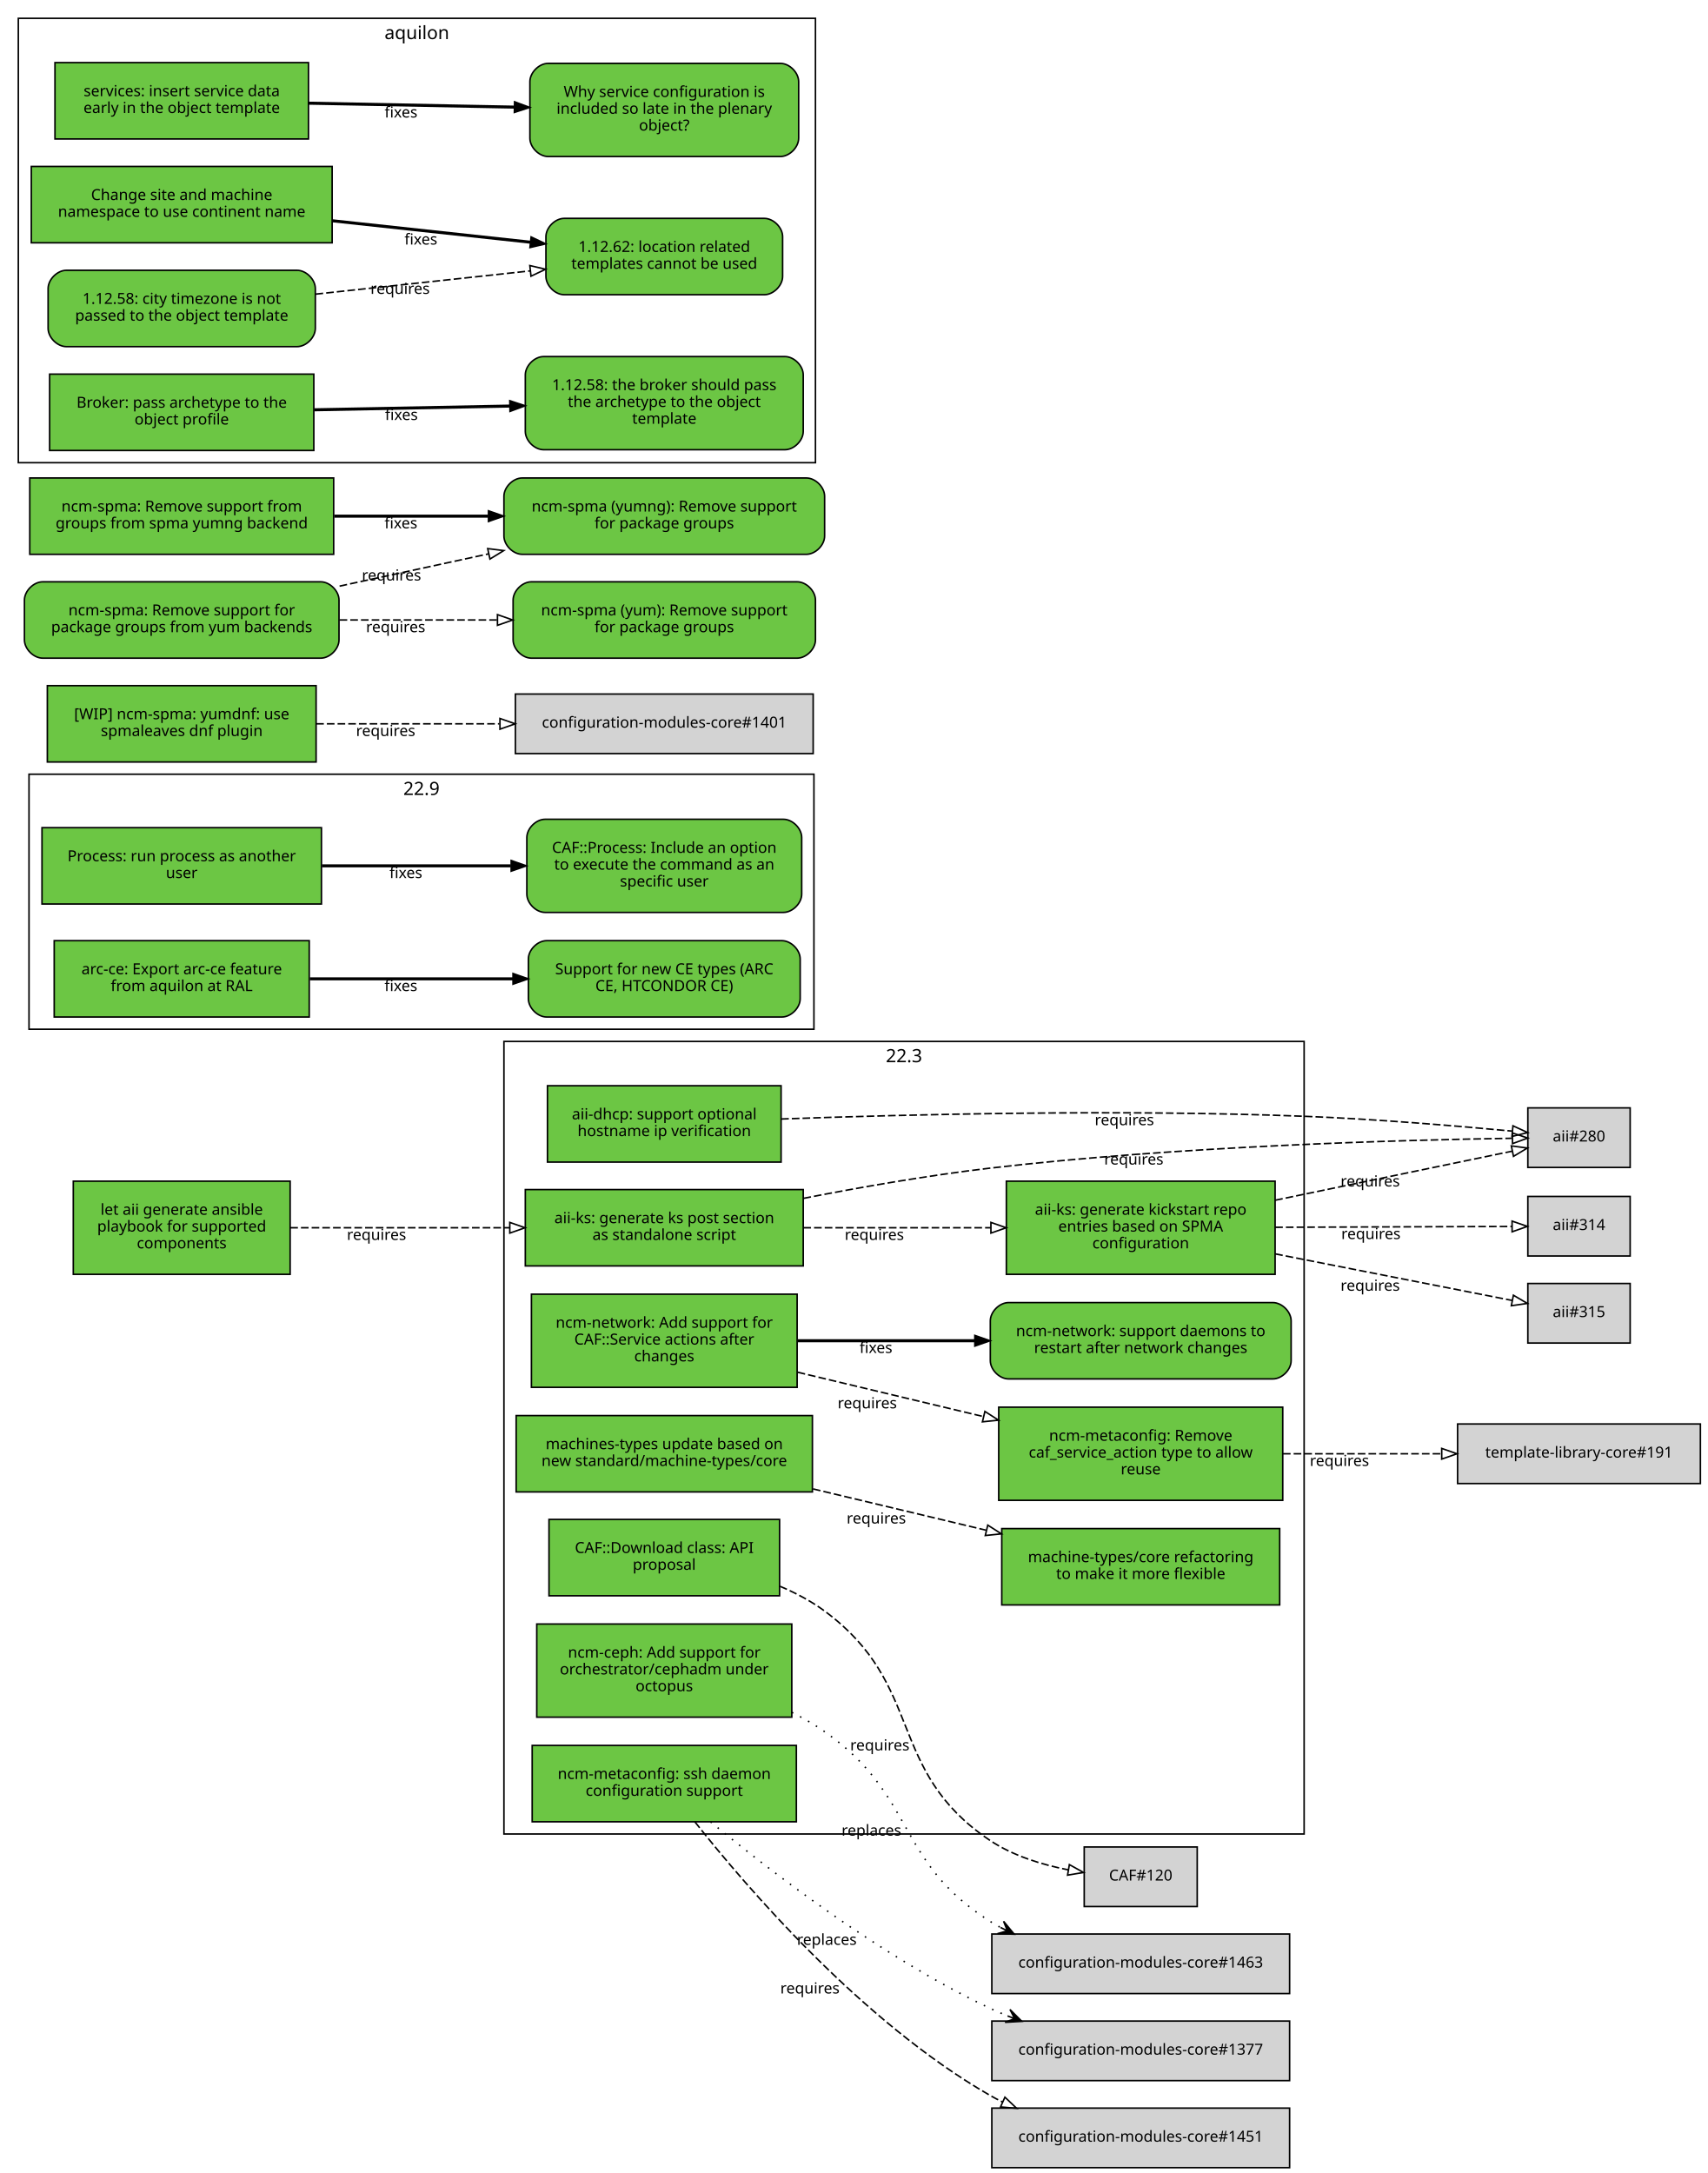
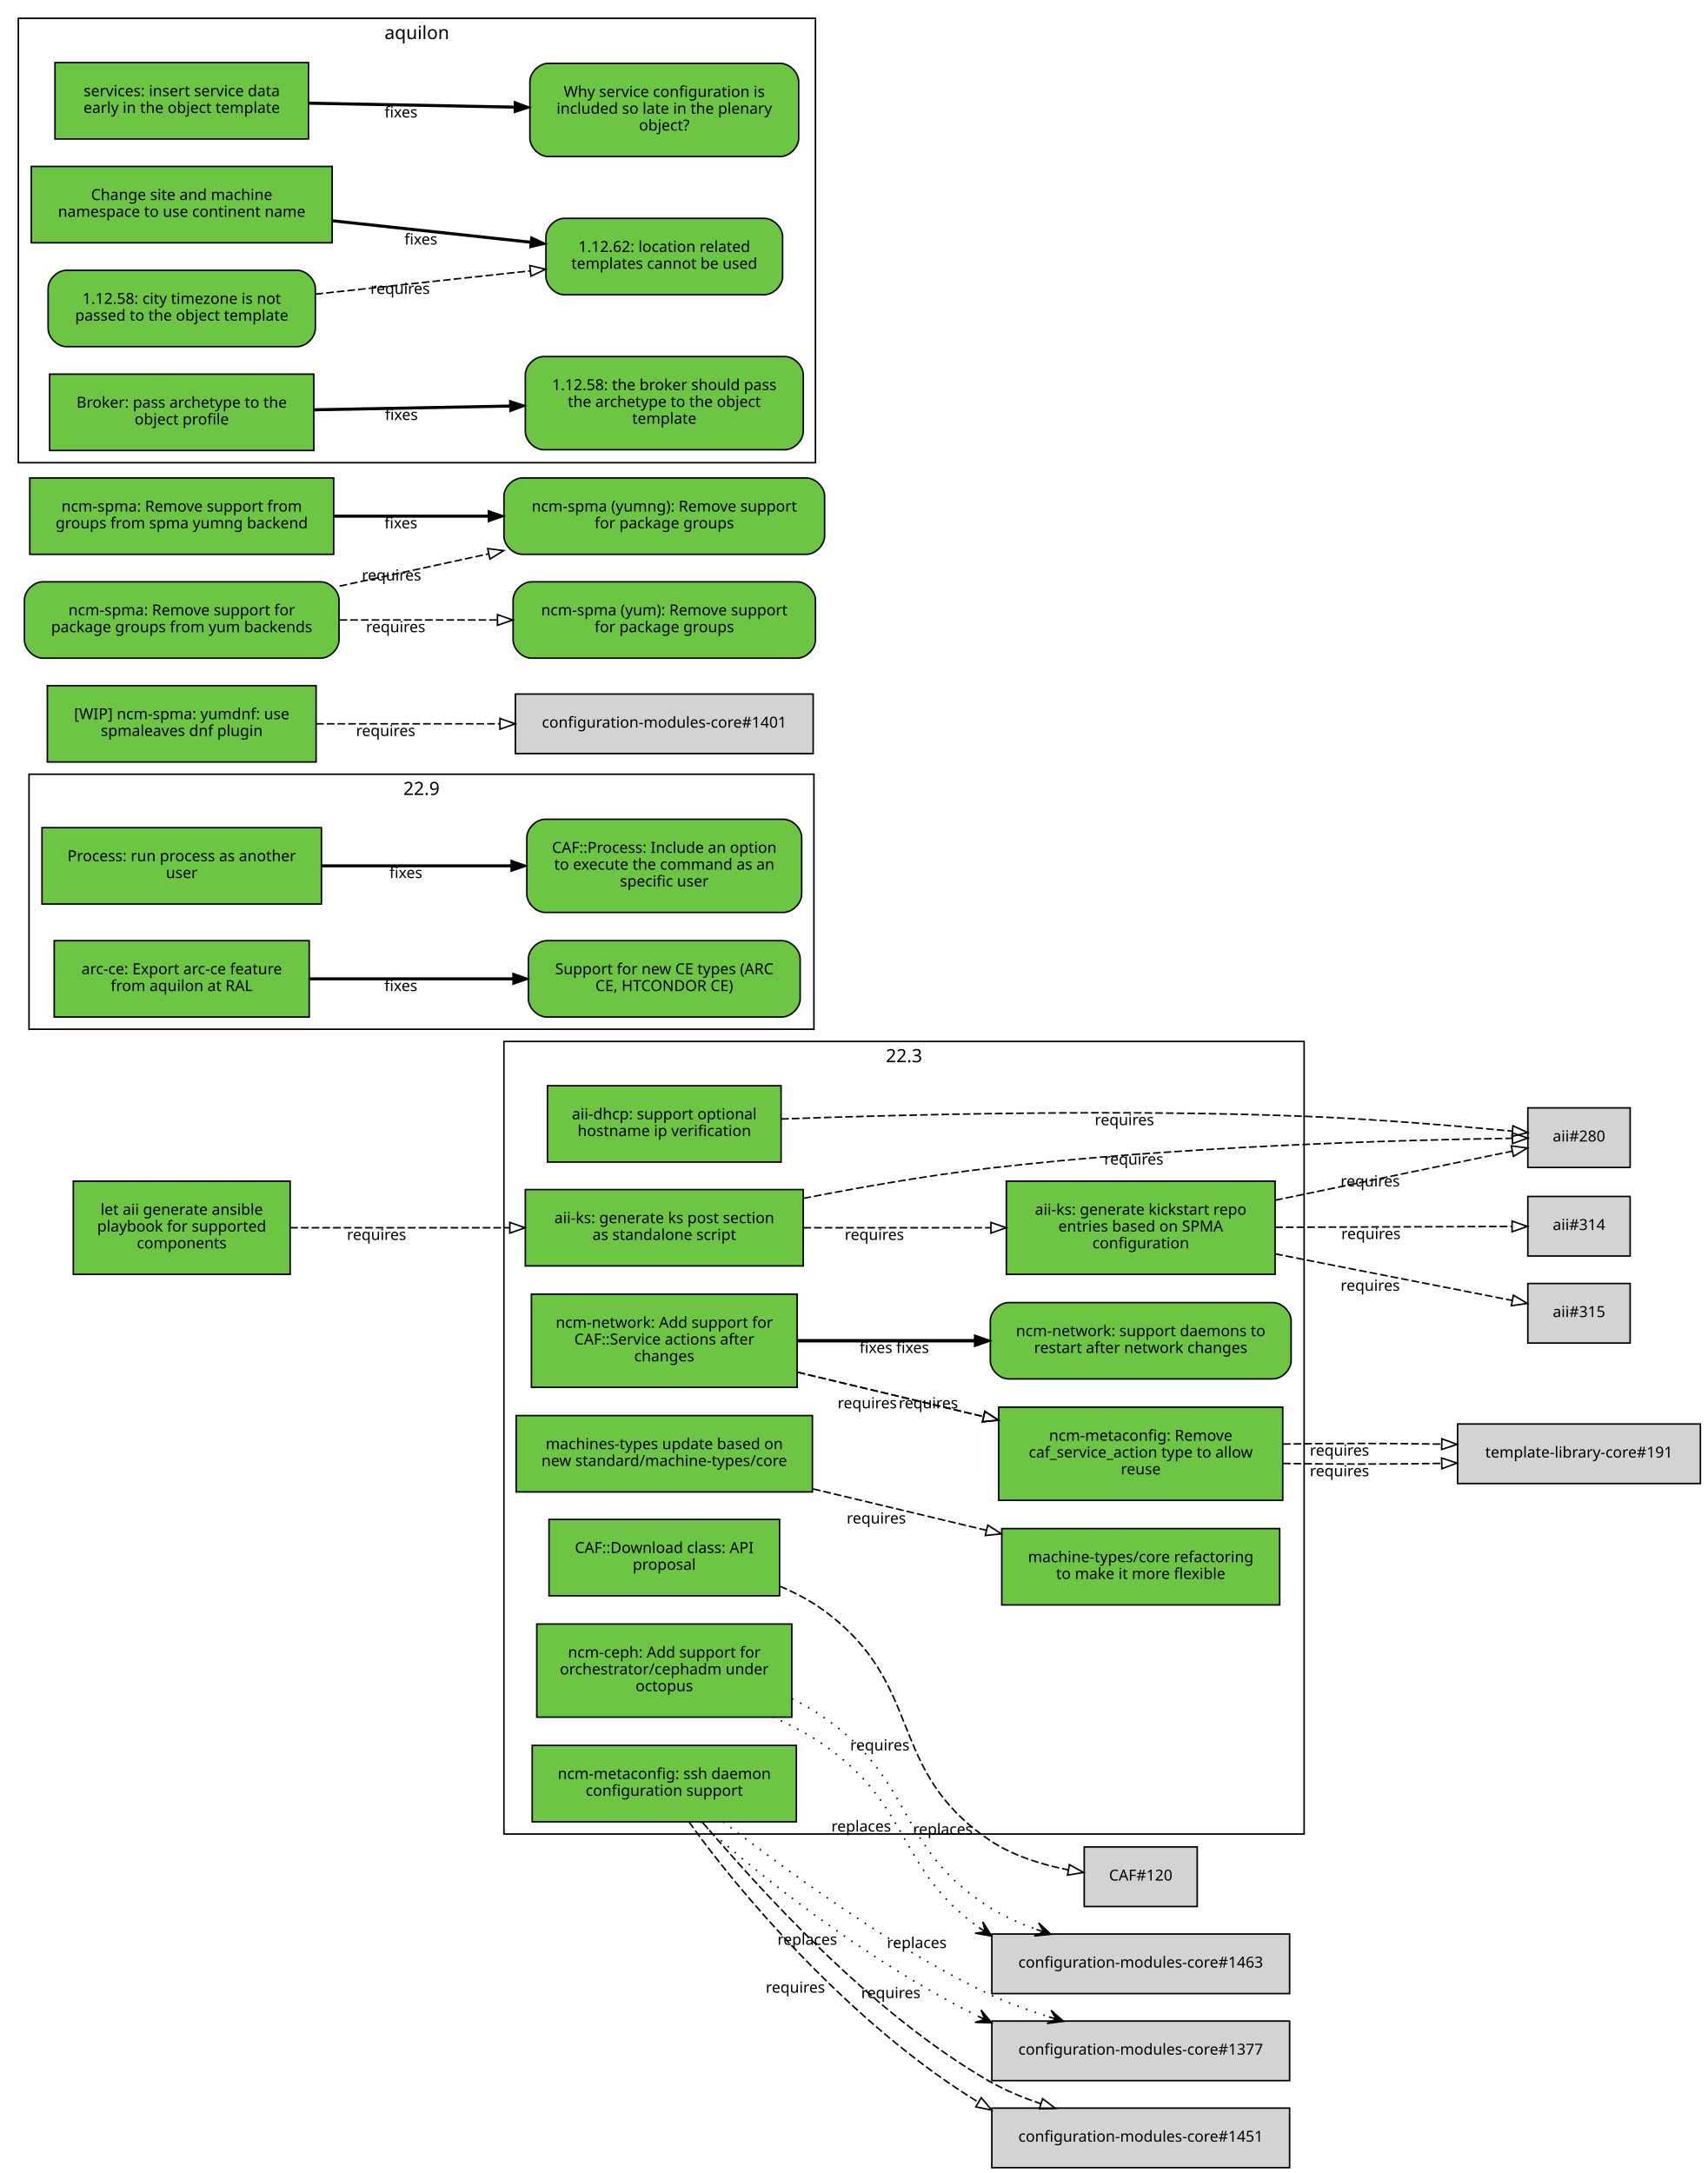
<svg xmlns="http://www.w3.org/2000/svg" xmlns:xlink="http://www.w3.org/1999/xlink" width="1118pt" height="1423pt" viewBox="0.00 0.00 1118.00 1423.00">
  <g id="graph0" class="graph" transform="scale(1 1) rotate(0) translate(4 1419)">
    <polygon fill="white" stroke="white" points="-4,5 -4,-1419 1115,-1419 1115,5 -4,5" />
    <g id="clust4" class="cluster">
      <polygon fill="none" stroke="black" points="8,-1116 8,-1407 530,-1407 530,-1116 8,-1116" />
      <text text-anchor="middle" x="269" y="-1393.4" font-family="Sans" font-size="12.00">aquilon</text>
    </g>
    <g id="clust2" class="cluster">
      <polygon fill="none" stroke="black" points="15,-745 15,-912 529,-912 529,-745 15,-745" />
      <text text-anchor="middle" x="272" y="-898.4" font-family="Sans" font-size="12.00">22.9</text>
    </g>
    <g id="clust1" class="cluster">
      <polygon fill="none" stroke="black" points="326,-218 326,-737 850,-737 850,-218 326,-218" />
      <text text-anchor="middle" x="588" y="-723.4" font-family="Sans" font-size="12.00">22.3</text>
    </g>
    <g id="node1" class="node">
      <g id="a_node1">
        <a xlink:href="https://github.com/quattor/aii/pull/328" xlink:title="aii#328 (pull-request)" target="_parent">
          <polygon fill="#6cc644" stroke="black" points="522,-640 340,-640 340,-590 522,-590 522,-640" />
          <text text-anchor="middle" x="431" y="-618" font-family="Sans" font-size="10.00">aii-ks: generate ks post section</text>
          <text text-anchor="middle" x="431" y="-607" font-family="Sans" font-size="10.00">as standalone script</text>
        </a>
      </g>
    </g>
    <g id="node2" class="node">
      <polygon fill="lightgrey" stroke="black" points="1063.5,-693.5 996.5,-693.5 996.5,-654.5 1063.5,-654.5 1063.5,-693.5" />
      <text text-anchor="middle" x="1030" y="-671.5" font-family="Sans" font-size="10.00">aii#280</text>
    </g>
    <g id="edge1" class="edge">
      <path fill="none" stroke="black" stroke-dasharray="5,2" d="M522.133,-634.255C559.652,-641.572 603.766,-649.274 644,-654 767.61,-668.518 914.782,-672.497 986.065,-673.588" />
      <polygon fill="none" stroke="black" points="986.382,-677.093 996.43,-673.734 986.48,-670.094 986.382,-677.093" />
      <text text-anchor="middle" x="738.473" y="-656.396" font-family="Sans" font-size="10.00">requires</text>
    </g>
    <g id="node3" class="node">
      <g id="a_node3">
        <a xlink:href="https://github.com/quattor/aii/pull/316" xlink:title="aii#316 (pull-request)" target="_parent">
          <polygon fill="#6cc644" stroke="black" points="831,-645.5 655,-645.5 655,-584.5 831,-584.5 831,-645.5" />
          <text text-anchor="middle" x="743" y="-623.5" font-family="Sans" font-size="10.00">aii-ks: generate kickstart repo</text>
          <text text-anchor="middle" x="743" y="-612.5" font-family="Sans" font-size="10.00">entries based on SPMA</text>
          <text text-anchor="middle" x="743" y="-601.5" font-family="Sans" font-size="10.00">configuration</text>
        </a>
      </g>
    </g>
    <g id="edge2" class="edge">
      <path fill="none" stroke="black" stroke-dasharray="5,2" d="M522.081,-615C560.563,-615 605.56,-615 644.792,-615" />
      <polygon fill="none" stroke="black" points="644.899,-618.5 654.899,-615 644.899,-611.5 644.899,-618.5" />
      <text text-anchor="middle" x="568.561" y="-607" font-family="Sans" font-size="10.00">requires</text>
    </g>
    <g id="edge3" class="edge">
      <path fill="none" stroke="black" stroke-dasharray="5,2" d="M831.058,-633.023C882.518,-643.676 945.406,-656.695 986.29,-665.158" />
      <polygon fill="none" stroke="black" points="985.688,-668.608 996.19,-667.208 987.107,-661.753 985.688,-668.608" />
      <text text-anchor="middle" x="893.279" y="-642.044" font-family="Sans" font-size="10.00">requires</text>
    </g>
    <g id="node4" class="node">
      <polygon fill="lightgrey" stroke="black" points="1063.5,-635.5 996.5,-635.5 996.5,-596.5 1063.5,-596.5 1063.5,-635.5" />
      <text text-anchor="middle" x="1030" y="-613.5" font-family="Sans" font-size="10.00">aii#314</text>
    </g>
    <g id="edge4" class="edge">
      <path fill="none" stroke="black" stroke-dasharray="5,2" d="M831.058,-615.305C882.409,-615.486 945.14,-615.706 986.03,-615.849" />
      <polygon fill="none" stroke="black" points="986.177,-619.35 996.19,-615.885 986.202,-612.35 986.177,-619.35" />
      <text text-anchor="middle" x="893.741" y="-607.596" font-family="Sans" font-size="10.00">requires</text>
    </g>
    <g id="node5" class="node">
      <polygon fill="lightgrey" stroke="black" points="1063.5,-578.5 996.5,-578.5 996.5,-539.5 1063.5,-539.5 1063.5,-578.5" />
      <text text-anchor="middle" x="1030" y="-556.5" font-family="Sans" font-size="10.00">aii#315</text>
    </g>
    <g id="edge5" class="edge">
      <path fill="none" stroke="black" stroke-dasharray="5,2" d="M831.058,-597.894C882.518,-587.782 945.406,-575.425 986.29,-567.392" />
      <polygon fill="none" stroke="black" points="987.052,-570.809 996.19,-565.447 985.702,-563.941 987.052,-570.809" />
      <text text-anchor="middle" x="893.279" y="-573.738" font-family="Sans" font-size="10.00">requires</text>
    </g>
    <g id="node6" class="node">
      <g id="a_node6">
        <a xlink:href="https://github.com/quattor/aii/pull/299" xlink:title="aii#299 (pull-request)" target="_parent">
          <polygon fill="#6cc644" stroke="black" points="507.5,-708 354.5,-708 354.5,-658 507.5,-658 507.5,-708" />
          <text text-anchor="middle" x="431" y="-686" font-family="Sans" font-size="10.00">aii-dhcp: support optional</text>
          <text text-anchor="middle" x="431" y="-675" font-family="Sans" font-size="10.00">hostname ip verification</text>
        </a>
      </g>
    </g>
    <g id="edge6" class="edge">
      <path fill="none" stroke="black" stroke-dasharray="5,2" d="M507.544,-686.217C591.286,-689.245 730.343,-692.672 850,-688 896.634,-686.179 949.947,-681.699 986.175,-678.294" />
      <polygon fill="none" stroke="black" points="986.759,-681.754 996.382,-677.32 986.094,-674.786 986.759,-681.754" />
      <text text-anchor="middle" x="732.307" y="-682.165" font-family="Sans" font-size="10.00">requires</text>
    </g>
    <g id="node7" class="node">
      <g id="a_node7">
        <a xlink:href="https://github.com/quattor/aii/pull/331" xlink:title="aii#331 (pull-request)" target="_parent">
          <polygon fill="#6cc644" stroke="black" points="186,-645.5 44,-645.5 44,-584.5 186,-584.5 186,-645.5" />
          <text text-anchor="middle" x="115" y="-623.5" font-family="Sans" font-size="10.00">let aii generate ansible</text>
          <text text-anchor="middle" x="115" y="-612.5" font-family="Sans" font-size="10.00">playbook for supported</text>
          <text text-anchor="middle" x="115" y="-601.5" font-family="Sans" font-size="10.00">components</text>
        </a>
      </g>
    </g>
    <g id="edge7" class="edge">
      <path fill="none" stroke="black" stroke-dasharray="5,2" d="M186.077,-615C228.343,-615 282.883,-615 329.668,-615" />
      <polygon fill="none" stroke="black" points="329.834,-618.5 339.834,-615 329.834,-611.5 329.834,-618.5" />
      <text text-anchor="middle" x="242.574" y="-607" font-family="Sans" font-size="10.00">requires</text>
    </g>
    <g id="node8" class="node">
      <g id="a_node8">
        <a xlink:href="https://github.com/quattor/CAF/pull/257" xlink:title="CAF#257 (pull-request)" target="_parent">
          <polygon fill="#6cc644" stroke="black" points="206.5,-877 23.5,-877 23.5,-827 206.5,-827 206.5,-877" />
          <text text-anchor="middle" x="115" y="-855" font-family="Sans" font-size="10.00">Process: run process as another</text>
          <text text-anchor="middle" x="115" y="-844" font-family="Sans" font-size="10.00">user</text>
        </a>
      </g>
    </g>
    <g id="node9" class="node">
      <g id="a_node9">
        <a xlink:href="https://github.com/quattor/CAF/issues/253" xlink:title="CAF#253 (issue)" target="_parent">
          <path fill="#6cc644" stroke="black" d="M509,-882.5C509,-882.5 353,-882.5 353,-882.5 347,-882.5 341,-876.5 341,-870.5 341,-870.5 341,-833.5 341,-833.5 341,-827.5 347,-821.5 353,-821.5 353,-821.5 509,-821.5 509,-821.5 515,-821.5 521,-827.5 521,-833.5 521,-833.5 521,-870.5 521,-870.5 521,-876.5 515,-882.5 509,-882.5" />
          <text text-anchor="middle" x="431" y="-860.5" font-family="Sans" font-size="10.00">CAF::Process: Include an option</text>
          <text text-anchor="middle" x="431" y="-849.5" font-family="Sans" font-size="10.00">to execute the command as an</text>
          <text text-anchor="middle" x="431" y="-838.5" font-family="Sans" font-size="10.00">specific user</text>
        </a>
      </g>
    </g>
    <g id="edge8" class="edge">
      <path fill="none" stroke="black" stroke-width="2" d="M206.822,-852C245.561,-852 290.88,-852 330.522,-852" />
      <polygon fill="black" stroke="black" points="330.737,-855.5 340.737,-852 330.737,-848.5 330.737,-855.5" />
      <text text-anchor="middle" x="261.782" y="-844" font-family="Sans" font-size="10.00">fixes</text>
    </g>
    <g id="node10" class="node">
      <g id="a_node10">
        <a xlink:href="https://github.com/quattor/CAF/pull/110" xlink:title="CAF#110 (pull-request)" target="_parent">
          <polygon fill="#6cc644" stroke="black" points="506.5,-424 355.5,-424 355.5,-374 506.5,-374 506.5,-424" />
          <text text-anchor="middle" x="431" y="-402" font-family="Sans" font-size="10.00">CAF::Download class: API</text>
          <text text-anchor="middle" x="431" y="-391" font-family="Sans" font-size="10.00">proposal</text>
        </a>
      </g>
    </g>
    <g id="node11" class="node">
      <polygon fill="lightgrey" stroke="black" points="780,-209.5 706,-209.5 706,-170.5 780,-170.5 780,-209.5" />
      <text text-anchor="middle" x="743" y="-187.5" font-family="Sans" font-size="10.00">CAF#120</text>
    </g>
    <g id="edge9" class="edge">
      <path fill="none" stroke="black" stroke-dasharray="5,2" d="M506.719,-380.235C517.084,-375.852 527.186,-370.504 536,-364 602.102,-315.225 575.898,-259.941 644,-214 659.174,-203.764 678.288,-197.885 695.597,-194.513" />
      <polygon fill="none" stroke="black" points="696.275,-197.948 705.537,-192.802 695.088,-191.049 696.275,-197.948" />
      <text text-anchor="middle" x="572.151" y="-272.731" font-family="Sans" font-size="10.00">requires</text>
    </g>
    <g id="node12" class="node">
      <g id="a_node12">
        <a xlink:href="https://github.com/quattor/configuration-modules-core/pull/1490" xlink:title="configuration-modules-core#1490 (pull-request)" target="_parent">
          <polygon fill="#6cc644" stroke="black" points="514.5,-355.5 347.5,-355.5 347.5,-294.5 514.5,-294.5 514.5,-355.5" />
          <text text-anchor="middle" x="431" y="-333.5" font-family="Sans" font-size="10.00">ncm-ceph: Add support for</text>
          <text text-anchor="middle" x="431" y="-322.5" font-family="Sans" font-size="10.00">orchestrator/cephadm under</text>
          <text text-anchor="middle" x="431" y="-311.5" font-family="Sans" font-size="10.00">octopus</text>
        </a>
      </g>
    </g>
    <g id="node13" class="node">
      <polygon fill="lightgrey" stroke="black" points="840.5,-152.5 645.5,-152.5 645.5,-113.5 840.5,-113.5 840.5,-152.5" />
      <text text-anchor="middle" x="743" y="-130.5" font-family="Sans" font-size="10.00">configuration-modules-core#1463</text>
    </g>
    <g id="edge10" class="edge">
-       <path fill="none" stroke="black" stroke-dasharray="1,5" d="M514.567,-297.644C522.072,-293.866 529.344,-289.659 536,-285 595.873,-243.09 582.324,-200.209 644,-161 646.301,-159.537 648.679,-158.15 651.118,-156.833" />
-       <polygon fill="black" stroke="black" points="660.181,-152.368 653.199,-160.824 655.696,-154.577 651.21,-156.787 651.21,-156.787 651.21,-156.787 655.696,-154.577 649.222,-152.75 660.181,-152.368 660.181,-152.368" />
-       <text text-anchor="middle" x="566.663" y="-216.923" font-family="Sans" font-size="10.00">replaces</text>
+       <path fill="none" stroke="black" stroke-dasharray="1,5" d="M501.815,-294.737C513.743,-289.433 525.619,-283.266 536,-276 593.066,-236.054 583.433,-195.227 636.979,-156.805" />
+       <polygon fill="black" stroke="black" points="645.353,-151.154 639.581,-160.478 641.208,-153.951 637.063,-156.748 637.063,-156.748 637.063,-156.748 641.208,-153.951 634.546,-153.018 645.353,-151.154 645.353,-151.154" />
+       <text text-anchor="middle" x="559.948" y="-219.57" font-family="Sans" font-size="10.00">replaces</text>
+     </g>
+     <g id="edge16" class="edge">
+       <path fill="none" stroke="black" stroke-dasharray="1,5" d="M514.567,-306.604C522.072,-302.866 529.344,-298.659 536,-294 595.873,-252.09 582.324,-209.209 644,-170 653.261,-164.113 663.785,-159.435 674.419,-155.598" />
+       <polygon fill="black" stroke="black" points="684.181,-152.3 676.148,-159.763 679.444,-153.9 674.707,-155.5 674.707,-155.5 674.707,-155.5 679.444,-153.9 673.267,-151.237 684.181,-152.3 684.181,-152.3" />
+       <text text-anchor="middle" x="613.385" y="-217.617" font-family="Sans" font-size="10.00">replaces</text>
    </g>
    <g id="node14" class="node">
      <g id="a_node14">
        <a xlink:href="https://github.com/quattor/configuration-modules-core/pull/1452" xlink:title="configuration-modules-core#1452 (pull-request)" target="_parent">
          <polygon fill="#6cc644" stroke="black" points="517.5,-276 344.5,-276 344.5,-226 517.5,-226 517.5,-276" />
          <text text-anchor="middle" x="431" y="-254" font-family="Sans" font-size="10.00">ncm-metaconfig: ssh daemon</text>
          <text text-anchor="middle" x="431" y="-243" font-family="Sans" font-size="10.00">configuration support</text>
        </a>
      </g>
    </g>
    <g id="node15" class="node">
      <polygon fill="lightgrey" stroke="black" points="840.5,-95.5 645.5,-95.5 645.5,-56.5 840.5,-56.5 840.5,-95.5" />
      <text text-anchor="middle" x="743" y="-73.5" font-family="Sans" font-size="10.00">configuration-modules-core#1377</text>
    </g>
    <g id="edge11" class="edge">
-       <path fill="none" stroke="black" stroke-dasharray="1,5" d="M461.302,-225.961C500.523,-193.6 573.366,-137.451 644,-104 647.778,-102.211 651.694,-100.513 655.689,-98.906" />
-       <polygon fill="black" stroke="black" points="665.129,-95.318 657.38,-103.077 660.455,-97.094 655.781,-98.871 655.781,-98.871 655.781,-98.871 660.455,-97.094 654.182,-94.665 665.129,-95.318 665.129,-95.318" />
-       <text text-anchor="middle" x="537.444" y="-145.408" font-family="Sans" font-size="10.00">replaces</text>
+       <path fill="none" stroke="black" stroke-dasharray="1,5" d="M454.595,-225.931C490.225,-192.854 562.837,-135.421 636.051,-98.892" />
+       <polygon fill="black" stroke="black" points="645.446,-94.323 638.421,-102.743 640.949,-96.51 636.453,-98.696 636.453,-98.696 636.453,-98.696 640.949,-96.51 634.485,-94.65 645.446,-94.323 645.446,-94.323" />
+       <text text-anchor="middle" x="524.667" y="-145.428" font-family="Sans" font-size="10.00">replaces</text>
    </g>
    <g id="node16" class="node">
      <polygon fill="lightgrey" stroke="black" points="840.5,-38.5 645.5,-38.5 645.5,0.5 840.5,0.5 840.5,-38.5" />
      <text text-anchor="middle" x="743" y="-16.5" font-family="Sans" font-size="10.00">configuration-modules-core#1451</text>
    </g>
    <g id="edge12" class="edge">
-       <path fill="none" stroke="black" stroke-dasharray="5,2" d="M451.039,-225.948C485.052,-182.932 560.551,-95.028 644,-47 646.711,-45.44 649.516,-43.961 652.387,-42.561" />
-       <polygon fill="none" stroke="black" points="654.069,-45.642 661.754,-38.349 651.198,-39.258 654.069,-45.642" />
-       <text text-anchor="middle" x="526.394" y="-113.542" font-family="Sans" font-size="10.00">requires</text>
+       <path fill="none" stroke="black" stroke-dasharray="5,2" d="M447.179,-225.903C477.998,-182.481 552.091,-94.064 636.641,-42.402" />
+       <polygon fill="none" stroke="black" points="638.574,-45.325 645.388,-37.213 635.002,-39.305 638.574,-45.325" />
+       <text text-anchor="middle" x="516.862" y="-114.072" font-family="Sans" font-size="10.00">requires</text>
+     </g>
+     <g id="edge17" class="edge">
+       <path fill="none" stroke="black" stroke-dasharray="1,5" d="M469.484,-225.943C510.115,-195.298 578.021,-144.247 644,-113 656.106,-107.267 669.623,-102.476 682.656,-98.338" />
+       <polygon fill="black" stroke="black" points="692.497,-95.297 684.272,-102.549 687.72,-96.773 682.943,-98.25 682.943,-98.25 682.943,-98.25 687.72,-96.773 681.615,-93.95 692.497,-95.297 692.497,-95.297" />
+       <text text-anchor="middle" x="596.34" y="-143.316" font-family="Sans" font-size="10.00">replaces</text>
+     </g>
+     <g id="edge18" class="edge">
+       <path fill="none" stroke="black" stroke-dasharray="5,2" d="M455.89,-225.734C491.877,-184.085 564.314,-101.862 644,-56 654.304,-50.07 665.95,-45.324 677.523,-41.386" />
+       <polygon fill="none" stroke="black" points="678.757,-44.665 687.197,-38.26 676.605,-38.004 678.757,-44.665" />
+       <text text-anchor="middle" x="579.363" y="-110.512" font-family="Sans" font-size="10.00">requires</text>
    </g>
    <g id="node17" class="node">
      <g id="a_node17">
        <a xlink:href="https://github.com/quattor/configuration-modules-core/pull/1336" xlink:title="configuration-modules-core#1336 (pull-request)" target="_parent">
          <polygon fill="#6cc644" stroke="black" points="518,-571.5 344,-571.5 344,-510.5 518,-510.5 518,-571.5" />
          <text text-anchor="middle" x="431" y="-549.5" font-family="Sans" font-size="10.00">ncm-network: Add support for</text>
          <text text-anchor="middle" x="431" y="-538.5" font-family="Sans" font-size="10.00">CAF::Service actions after</text>
          <text text-anchor="middle" x="431" y="-527.5" font-family="Sans" font-size="10.00">changes</text>
        </a>
      </g>
    </g>
    <g id="node18" class="node">
      <g id="a_node18">
        <a xlink:href="https://github.com/quattor/configuration-modules-core/pull/1335" xlink:title="configuration-modules-core#1335 (pull-request)" target="_parent">
          <polygon fill="#6cc644" stroke="black" points="836,-497.5 650,-497.5 650,-436.5 836,-436.5 836,-497.5" />
          <text text-anchor="middle" x="743" y="-475.5" font-family="Sans" font-size="10.00">ncm-metaconfig: Remove</text>
          <text text-anchor="middle" x="743" y="-464.5" font-family="Sans" font-size="10.00">caf_service_action type to allow</text>
          <text text-anchor="middle" x="743" y="-453.5" font-family="Sans" font-size="10.00">reuse</text>
        </a>
      </g>
    </g>
    <g id="edge13" class="edge">
      <path fill="none" stroke="black" stroke-dasharray="5,2" d="M518.352,-520.387C556.091,-511.378 600.633,-500.746 639.992,-491.35" />
      <polygon fill="none" stroke="black" points="640.966,-494.716 649.88,-488.99 639.34,-487.908 640.966,-494.716" />
      <text text-anchor="middle" x="563.923" y="-496.734" font-family="Sans" font-size="10.00">requires</text>
    </g>
    <g id="node19" class="node">
      <g id="a_node19">
        <a xlink:href="https://github.com/quattor/configuration-modules-core/issues/1071" xlink:title="configuration-modules-core#1071 (issue)" target="_parent">
          <path fill="#6cc644" stroke="black" d="M829.5,-566C829.5,-566 656.5,-566 656.5,-566 650.5,-566 644.5,-560 644.5,-554 644.5,-554 644.5,-528 644.5,-528 644.5,-522 650.5,-516 656.5,-516 656.5,-516 829.5,-516 829.5,-516 835.5,-516 841.5,-522 841.5,-528 841.5,-528 841.5,-554 841.5,-554 841.5,-560 835.5,-566 829.5,-566" />
          <text text-anchor="middle" x="743" y="-544" font-family="Sans" font-size="10.00">ncm-network: support daemons to</text>
          <text text-anchor="middle" x="743" y="-533" font-family="Sans" font-size="10.00">restart after network changes</text>
        </a>
      </g>
    </g>
    <g id="edge14" class="edge">
      <path fill="none" stroke="black" stroke-width="2" d="M518.352,-541C554.286,-541 596.389,-541 634.312,-541" />
      <polygon fill="black" stroke="black" points="634.371,-544.5 644.371,-541 634.371,-537.5 634.371,-544.5" />
      <text text-anchor="middle" x="569.612" y="-533" font-family="Sans" font-size="10.00">fixes</text>
    </g>
+     <g id="edge19" class="edge">
+       <path fill="none" stroke="black" stroke-dasharray="5,2" d="M518.352,-520.387C556.091,-511.378 600.633,-500.746 639.992,-491.35" />
+       <polygon fill="none" stroke="black" points="640.966,-494.716 649.88,-488.99 639.34,-487.908 640.966,-494.716" />
+       <text text-anchor="middle" x="603.923" y="-496.734" font-family="Sans" font-size="10.00">requires</text>
+     </g>
+     <g id="edge20" class="edge">
+       <path fill="none" stroke="black" stroke-width="2" d="M518.352,-541C554.286,-541 596.389,-541 634.312,-541" />
+       <polygon fill="black" stroke="black" points="634.371,-544.5 644.371,-541 634.371,-537.5 634.371,-544.5" />
+       <text text-anchor="middle" x="593.612" y="-533" font-family="Sans" font-size="10.00">fixes</text>
+     </g>
    <g id="node20" class="node">
      <polygon fill="lightgrey" stroke="black" points="1109.5,-486.5 950.5,-486.5 950.5,-447.5 1109.5,-447.5 1109.5,-486.5" />
      <text text-anchor="middle" x="1030" y="-464.5" font-family="Sans" font-size="10.00">template-library-core#191</text>
    </g>
    <g id="edge15" class="edge">
-       <path fill="none" stroke="black" stroke-dasharray="5,2" d="M836.138,-467C869.447,-467 906.968,-467 940.003,-467" />
-       <polygon fill="none" stroke="black" points="940.101,-470.5 950.101,-467 940.101,-463.5 940.101,-470.5" />
-       <text text-anchor="middle" x="873.142" y="-459" font-family="Sans" font-size="10.00">requires</text>
+       <path fill="none" stroke="black" stroke-dasharray="5,2" d="M836.138,-460.64C869.447,-460.103 906.968,-460.121 940.003,-460.692" />
+       <polygon fill="none" stroke="black" points="940.035,-464.193 950.101,-460.887 940.17,-457.194 940.035,-464.193" />
+       <text text-anchor="middle" x="873.142" y="-452.257" font-family="Sans" font-size="10.00">requires</text>
+     </g>
+     <g id="edge21" class="edge">
+       <path fill="none" stroke="black" stroke-dasharray="5,2" d="M836.138,-473.36C869.447,-473.897 906.968,-473.879 940.003,-473.308" />
+       <polygon fill="none" stroke="black" points="940.17,-476.806 950.101,-473.113 940.035,-469.807 940.17,-476.806" />
+       <text text-anchor="middle" x="873.142" y="-465.743" font-family="Sans" font-size="10.00">requires</text>
    </g>
    <g id="node21" class="node">
      <g id="a_node21">
        <a xlink:href="https://github.com/quattor/configuration-modules-core/pull/1507" xlink:title="configuration-modules-core#1507 (pull-request)" target="_parent">
          <polygon fill="#6cc644" stroke="black" points="203,-970 27,-970 27,-920 203,-920 203,-970" />
          <text text-anchor="middle" x="115" y="-948" font-family="Sans" font-size="10.00">[WIP] ncm-spma: yumdnf: use</text>
          <text text-anchor="middle" x="115" y="-937" font-family="Sans" font-size="10.00">spmaleaves dnf plugin</text>
        </a>
      </g>
    </g>
    <g id="node22" class="node">
      <polygon fill="lightgrey" stroke="black" points="528.5,-964.5 333.5,-964.5 333.5,-925.5 528.5,-925.5 528.5,-964.5" />
      <text text-anchor="middle" x="431" y="-942.5" font-family="Sans" font-size="10.00">configuration-modules-core#1401</text>
    </g>
-     <g id="edge16" class="edge">
+     <g id="edge22" class="edge">
      <path fill="none" stroke="black" stroke-dasharray="5,2" d="M203.05,-945C240.203,-945 283.927,-945 323.027,-945" />
      <polygon fill="none" stroke="black" points="323.391,-948.5 333.391,-945 323.391,-941.5 323.391,-948.5" />
      <text text-anchor="middle" x="248.549" y="-937" font-family="Sans" font-size="10.00">requires</text>
    </g>
    <g id="node23" class="node">
      <g id="a_node23">
        <a xlink:href="https://github.com/quattor/configuration-modules-core/pull/1148" xlink:title="configuration-modules-core#1148 (pull-request)" target="_parent">
          <polygon fill="#6cc644" stroke="black" points="214.5,-1106 15.5,-1106 15.5,-1056 214.5,-1056 214.5,-1106" />
          <text text-anchor="middle" x="115" y="-1084" font-family="Sans" font-size="10.00">ncm-spma: Remove support from</text>
          <text text-anchor="middle" x="115" y="-1073" font-family="Sans" font-size="10.00">groups from spma yumng backend</text>
        </a>
      </g>
    </g>
    <g id="node24" class="node">
      <g id="a_node24">
        <a xlink:href="https://github.com/quattor/configuration-modules-core/issues/952" xlink:title="configuration-modules-core#952 (issue)" target="_parent">
          <path fill="#6cc644" stroke="black" d="M524,-1106C524,-1106 338,-1106 338,-1106 332,-1106 326,-1100 326,-1094 326,-1094 326,-1068 326,-1068 326,-1062 332,-1056 338,-1056 338,-1056 524,-1056 524,-1056 530,-1056 536,-1062 536,-1068 536,-1068 536,-1094 536,-1094 536,-1100 530,-1106 524,-1106" />
          <text text-anchor="middle" x="431" y="-1084" font-family="Sans" font-size="10.00">ncm-spma (yumng): Remove support</text>
          <text text-anchor="middle" x="431" y="-1073" font-family="Sans" font-size="10.00">for package groups</text>
        </a>
      </g>
    </g>
-     <g id="edge17" class="edge">
+     <g id="edge23" class="edge">
      <path fill="none" stroke="black" stroke-width="2" d="M214.921,-1081C246.933,-1081 282.695,-1081 315.726,-1081" />
      <polygon fill="black" stroke="black" points="315.883,-1084.5 325.883,-1081 315.882,-1077.5 315.883,-1084.5" />
      <text text-anchor="middle" x="258.546" y="-1073" font-family="Sans" font-size="10.00">fixes</text>
    </g>
    <g id="node25" class="node">
      <g id="a_node25">
        <a xlink:href="https://github.com/quattor/configuration-modules-core/issues/950" xlink:title="configuration-modules-core#950 (issue)" target="_parent">
          <path fill="#6cc644" stroke="black" d="M206,-1038C206,-1038 24,-1038 24,-1038 18,-1038 12,-1032 12,-1026 12,-1026 12,-1000 12,-1000 12,-994 18,-988 24,-988 24,-988 206,-988 206,-988 212,-988 218,-994 218,-1000 218,-1000 218,-1026 218,-1026 218,-1032 212,-1038 206,-1038" />
          <text text-anchor="middle" x="115" y="-1016" font-family="Sans" font-size="10.00">ncm-spma: Remove support for</text>
          <text text-anchor="middle" x="115" y="-1005" font-family="Sans" font-size="10.00">package groups from yum backends</text>
        </a>
      </g>
    </g>
    <g id="node26" class="node">
      <g id="a_node26">
        <a xlink:href="https://github.com/quattor/configuration-modules-core/issues/951" xlink:title="configuration-modules-core#951 (issue)" target="_parent">
          <path fill="#6cc644" stroke="black" d="M518,-1038C518,-1038 344,-1038 344,-1038 338,-1038 332,-1032 332,-1026 332,-1026 332,-1000 332,-1000 332,-994 338,-988 344,-988 344,-988 518,-988 518,-988 524,-988 530,-994 530,-1000 530,-1000 530,-1026 530,-1026 530,-1032 524,-1038 518,-1038" />
          <text text-anchor="middle" x="431" y="-1016" font-family="Sans" font-size="10.00">ncm-spma (yum): Remove support</text>
          <text text-anchor="middle" x="431" y="-1005" font-family="Sans" font-size="10.00">for package groups</text>
        </a>
      </g>
    </g>
-     <g id="edge18" class="edge">
+     <g id="edge24" class="edge">
      <path fill="none" stroke="black" stroke-dasharray="5,2" d="M218.381,-1013C251.386,-1013 288.071,-1013 321.502,-1013" />
      <polygon fill="none" stroke="black" points="321.765,-1016.5 331.765,-1013 321.765,-1009.5 321.765,-1016.5" />
      <text text-anchor="middle" x="255.107" y="-1005" font-family="Sans" font-size="10.00">requires</text>
    </g>
-     <g id="edge19" class="edge">
+     <g id="edge25" class="edge">
      <path fill="none" stroke="black" stroke-dasharray="5,2" d="M218.381,-1035.17C249.602,-1041.93 284.116,-1049.41 316.053,-1056.32" />
      <polygon fill="none" stroke="black" points="315.361,-1059.75 325.876,-1058.45 316.843,-1052.91 315.361,-1059.75" />
      <text text-anchor="middle" x="252.372" y="-1038.86" font-family="Sans" font-size="10.00">requires</text>
    </g>
    <g id="node27" class="node">
      <g id="a_node27">
        <a xlink:href="https://github.com/quattor/template-library-grid/pull/241" xlink:title="template-library-grid#241 (pull-request)" target="_parent">
          <polygon fill="#6cc644" stroke="black" points="528,-492 334,-492 334,-442 528,-442 528,-492" />
          <text text-anchor="middle" x="431" y="-470" font-family="Sans" font-size="10.00">machines-types update based on</text>
          <text text-anchor="middle" x="431" y="-459" font-family="Sans" font-size="10.00">new standard/machine-types/core</text>
        </a>
      </g>
    </g>
    <g id="node28" class="node">
      <g id="a_node28">
        <a xlink:href="https://github.com/quattor/template-library-standard/pull/140" xlink:title="template-library-standard#140 (pull-request)" target="_parent">
          <polygon fill="#6cc644" stroke="black" points="834,-418 652,-418 652,-368 834,-368 834,-418" />
          <text text-anchor="middle" x="743" y="-396" font-family="Sans" font-size="10.00">machine-types/core refactoring</text>
          <text text-anchor="middle" x="743" y="-385" font-family="Sans" font-size="10.00">to make it more flexible</text>
        </a>
      </g>
    </g>
-     <g id="edge20" class="edge">
+     <g id="edge26" class="edge">
      <path fill="none" stroke="black" stroke-dasharray="5,2" d="M528.387,-443.992C564.372,-435.402 605.301,-425.631 641.636,-416.958" />
      <polygon fill="none" stroke="black" points="642.84,-420.269 651.754,-414.543 641.215,-413.46 642.84,-420.269" />
      <text text-anchor="middle" x="569.849" y="-421.32" font-family="Sans" font-size="10.00">requires</text>
    </g>
    <g id="node29" class="node">
      <g id="a_node29">
        <a xlink:href="https://github.com/quattor/template-library-grid/pull/232" xlink:title="template-library-grid#232 (pull-request)" target="_parent">
          <polygon fill="#6cc644" stroke="black" points="198.5,-803 31.5,-803 31.5,-753 198.5,-753 198.5,-803" />
          <text text-anchor="middle" x="115" y="-781" font-family="Sans" font-size="10.00">arc-ce: Export arc-ce feature</text>
          <text text-anchor="middle" x="115" y="-770" font-family="Sans" font-size="10.00">from aquilon at RAL</text>
        </a>
      </g>
    </g>
    <g id="node30" class="node">
      <g id="a_node30">
        <a xlink:href="https://github.com/quattor/template-library-grid/issues/221" xlink:title="template-library-grid#221 (issue)" target="_parent">
          <path fill="#6cc644" stroke="black" d="M508,-803C508,-803 354,-803 354,-803 348,-803 342,-797 342,-791 342,-791 342,-765 342,-765 342,-759 348,-753 354,-753 354,-753 508,-753 508,-753 514,-753 520,-759 520,-765 520,-765 520,-791 520,-791 520,-797 514,-803 508,-803" />
          <text text-anchor="middle" x="431" y="-781" font-family="Sans" font-size="10.00">Support for new CE types (ARC</text>
          <text text-anchor="middle" x="431" y="-770" font-family="Sans" font-size="10.00">CE, HTCONDOR CE)</text>
        </a>
      </g>
    </g>
-     <g id="edge21" class="edge">
+     <g id="edge27" class="edge">
      <path fill="none" stroke="black" stroke-width="2" d="M198.911,-778C239.702,-778 289.151,-778 331.823,-778" />
      <polygon fill="black" stroke="black" points="331.947,-781.5 341.947,-778 331.947,-774.5 331.947,-781.5" />
      <text text-anchor="middle" x="258.543" y="-770" font-family="Sans" font-size="10.00">fixes</text>
    </g>
    <g id="node31" class="node">
      <g id="a_node31">
        <a xlink:href="https://github.com/quattor/aquilon/pull/115" xlink:title="aquilon#115 (pull-request)" target="_parent">
          <polygon fill="#6cc644" stroke="black" points="198,-1378 32,-1378 32,-1328 198,-1328 198,-1378" />
          <text text-anchor="middle" x="115" y="-1356" font-family="Sans" font-size="10.00">services: insert service data</text>
          <text text-anchor="middle" x="115" y="-1345" font-family="Sans" font-size="10.00">early in the object template</text>
        </a>
      </g>
    </g>
    <g id="node32" class="node">
      <g id="a_node32">
        <a xlink:href="https://github.com/quattor/aquilon/issues/109" xlink:title="aquilon#109 (issue)" target="_parent">
          <path fill="#6cc644" stroke="black" d="M507,-1377.5C507,-1377.5 355,-1377.5 355,-1377.5 349,-1377.5 343,-1371.5 343,-1365.5 343,-1365.5 343,-1328.5 343,-1328.5 343,-1322.5 349,-1316.5 355,-1316.5 355,-1316.5 507,-1316.5 507,-1316.5 513,-1316.5 519,-1322.5 519,-1328.5 519,-1328.5 519,-1365.5 519,-1365.5 519,-1371.5 513,-1377.5 507,-1377.5" />
          <text text-anchor="middle" x="431" y="-1355.5" font-family="Sans" font-size="10.00">Why service configuration is</text>
          <text text-anchor="middle" x="431" y="-1344.5" font-family="Sans" font-size="10.00">included so late in the plenary</text>
          <text text-anchor="middle" x="431" y="-1333.5" font-family="Sans" font-size="10.00">object?</text>
        </a>
      </g>
    </g>
-     <g id="edge22" class="edge">
+     <g id="edge28" class="edge">
      <path fill="none" stroke="black" stroke-width="2" d="M198.09,-1351.43C239.304,-1350.64 289.515,-1349.68 332.663,-1348.86" />
      <polygon fill="black" stroke="black" points="332.965,-1352.35 342.896,-1348.66 332.831,-1345.36 332.965,-1352.35" />
      <text text-anchor="middle" x="258.61" y="-1342.05" font-family="Sans" font-size="10.00">fixes</text>
    </g>
    <g id="node33" class="node">
      <g id="a_node33">
        <a xlink:href="https://github.com/quattor/aquilon/pull/110" xlink:title="aquilon#110 (pull-request)" target="_parent">
          <polygon fill="#6cc644" stroke="black" points="213.5,-1310 16.5,-1310 16.5,-1260 213.5,-1260 213.5,-1310" />
          <text text-anchor="middle" x="115" y="-1288" font-family="Sans" font-size="10.00">Change site and machine</text>
          <text text-anchor="middle" x="115" y="-1277" font-family="Sans" font-size="10.00">namespace to use continent name</text>
        </a>
      </g>
    </g>
    <g id="node34" class="node">
      <g id="a_node34">
        <a xlink:href="https://github.com/quattor/aquilon/issues/104" xlink:title="aquilon#104 (issue)" target="_parent">
          <path fill="#6cc644" stroke="black" d="M496.5,-1276C496.5,-1276 365.5,-1276 365.5,-1276 359.5,-1276 353.5,-1270 353.5,-1264 353.5,-1264 353.5,-1238 353.5,-1238 353.5,-1232 359.5,-1226 365.5,-1226 365.5,-1226 496.5,-1226 496.5,-1226 502.5,-1226 508.5,-1232 508.5,-1238 508.5,-1238 508.5,-1264 508.5,-1264 508.5,-1270 502.5,-1276 496.5,-1276" />
          <text text-anchor="middle" x="431" y="-1254" font-family="Sans" font-size="10.00">1.12.62: location related</text>
          <text text-anchor="middle" x="431" y="-1243" font-family="Sans" font-size="10.00">templates cannot be used</text>
        </a>
      </g>
    </g>
-     <g id="edge23" class="edge">
+     <g id="edge29" class="edge">
      <path fill="none" stroke="black" stroke-width="2" d="M213.63,-1274.43C255.122,-1269.94 303.101,-1264.74 343.32,-1260.39" />
      <polygon fill="black" stroke="black" points="343.804,-1263.85 353.369,-1259.3 343.05,-1256.89 343.804,-1263.85" />
      <text text-anchor="middle" x="271.634" y="-1258.85" font-family="Sans" font-size="10.00">fixes</text>
    </g>
    <g id="node35" class="node">
      <g id="a_node35">
        <a xlink:href="https://github.com/quattor/aquilon/issues/91" xlink:title="aquilon#91 (issue)" target="_parent">
          <path fill="#6cc644" stroke="black" d="M190.5,-1242C190.5,-1242 39.5,-1242 39.5,-1242 33.5,-1242 27.5,-1236 27.5,-1230 27.5,-1230 27.5,-1204 27.5,-1204 27.5,-1198 33.5,-1192 39.5,-1192 39.5,-1192 190.5,-1192 190.5,-1192 196.5,-1192 202.5,-1198 202.5,-1204 202.5,-1204 202.5,-1230 202.5,-1230 202.5,-1236 196.5,-1242 190.5,-1242" />
          <text text-anchor="middle" x="115" y="-1220" font-family="Sans" font-size="10.00">1.12.58: city timezone is not</text>
          <text text-anchor="middle" x="115" y="-1209" font-family="Sans" font-size="10.00">passed to the object template</text>
        </a>
      </g>
    </g>
-     <g id="edge24" class="edge">
+     <g id="edge30" class="edge">
      <path fill="none" stroke="black" stroke-dasharray="5,2" d="M202.633,-1226.38C246.42,-1231.12 299.413,-1236.86 343.22,-1241.6" />
      <polygon fill="none" stroke="black" points="342.962,-1245.1 353.281,-1242.69 343.716,-1238.14 342.962,-1245.1" />
      <text text-anchor="middle" x="258.022" y="-1226.54" font-family="Sans" font-size="10.00">requires</text>
    </g>
    <g id="node36" class="node">
      <g id="a_node36">
        <a xlink:href="https://github.com/quattor/aquilon/pull/89" xlink:title="aquilon#89 (pull-request)" target="_parent">
          <polygon fill="#6cc644" stroke="black" points="201.5,-1174 28.5,-1174 28.5,-1124 201.5,-1124 201.5,-1174" />
          <text text-anchor="middle" x="115" y="-1152" font-family="Sans" font-size="10.00">Broker: pass archetype to the</text>
          <text text-anchor="middle" x="115" y="-1141" font-family="Sans" font-size="10.00">object profile</text>
        </a>
      </g>
    </g>
    <g id="node37" class="node">
      <g id="a_node37">
        <a xlink:href="https://github.com/quattor/aquilon/issues/88" xlink:title="aquilon#88 (issue)" target="_parent">
          <path fill="#6cc644" stroke="black" d="M510,-1185.5C510,-1185.5 352,-1185.5 352,-1185.5 346,-1185.5 340,-1179.5 340,-1173.5 340,-1173.5 340,-1136.5 340,-1136.5 340,-1130.5 346,-1124.5 352,-1124.5 352,-1124.5 510,-1124.5 510,-1124.5 516,-1124.5 522,-1130.5 522,-1136.5 522,-1136.5 522,-1173.5 522,-1173.5 522,-1179.5 516,-1185.5 510,-1185.5" />
          <text text-anchor="middle" x="431" y="-1163.5" font-family="Sans" font-size="10.00">1.12.58: the broker should pass</text>
          <text text-anchor="middle" x="431" y="-1152.5" font-family="Sans" font-size="10.00">the archetype to the object</text>
          <text text-anchor="middle" x="431" y="-1141.5" font-family="Sans" font-size="10.00">template</text>
        </a>
      </g>
    </g>
-     <g id="edge25" class="edge">
+     <g id="edge31" class="edge">
      <path fill="none" stroke="black" stroke-width="2" d="M201.802,-1150.64C241.391,-1151.4 288.643,-1152.3 329.852,-1153.09" />
      <polygon fill="black" stroke="black" points="329.85,-1156.59 339.915,-1153.28 329.984,-1149.59 329.85,-1156.59" />
      <text text-anchor="middle" x="258.872" y="-1143.96" font-family="Sans" font-size="10.00">fixes</text>
    </g>
  </g>
</svg>
